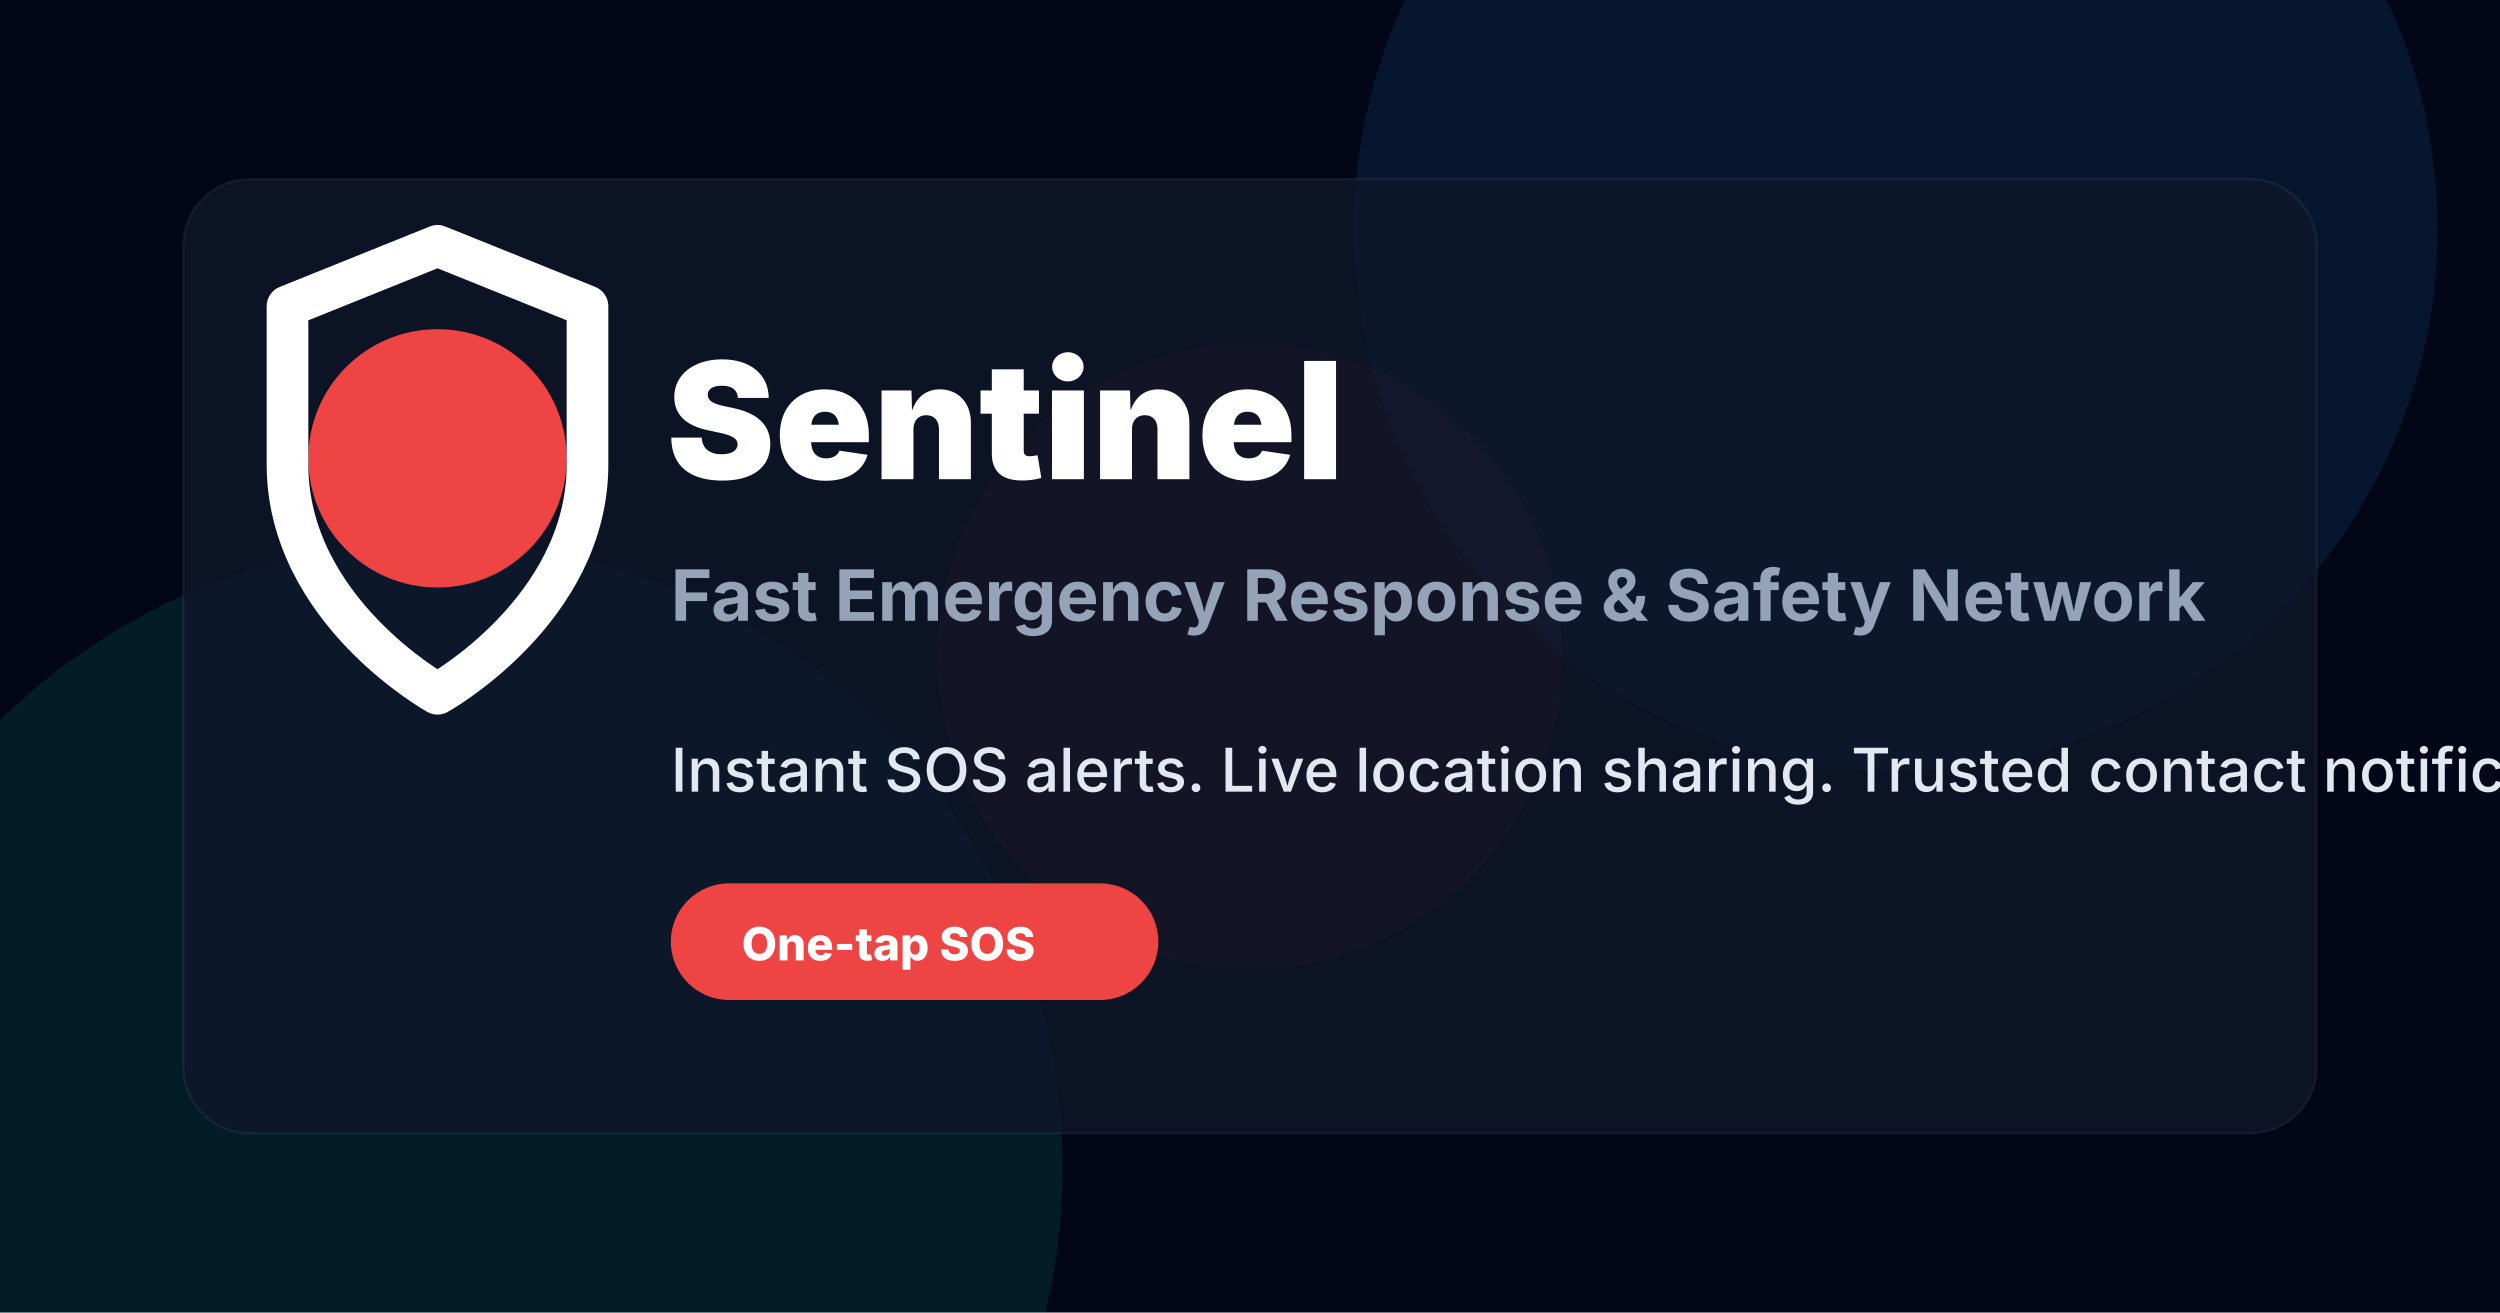
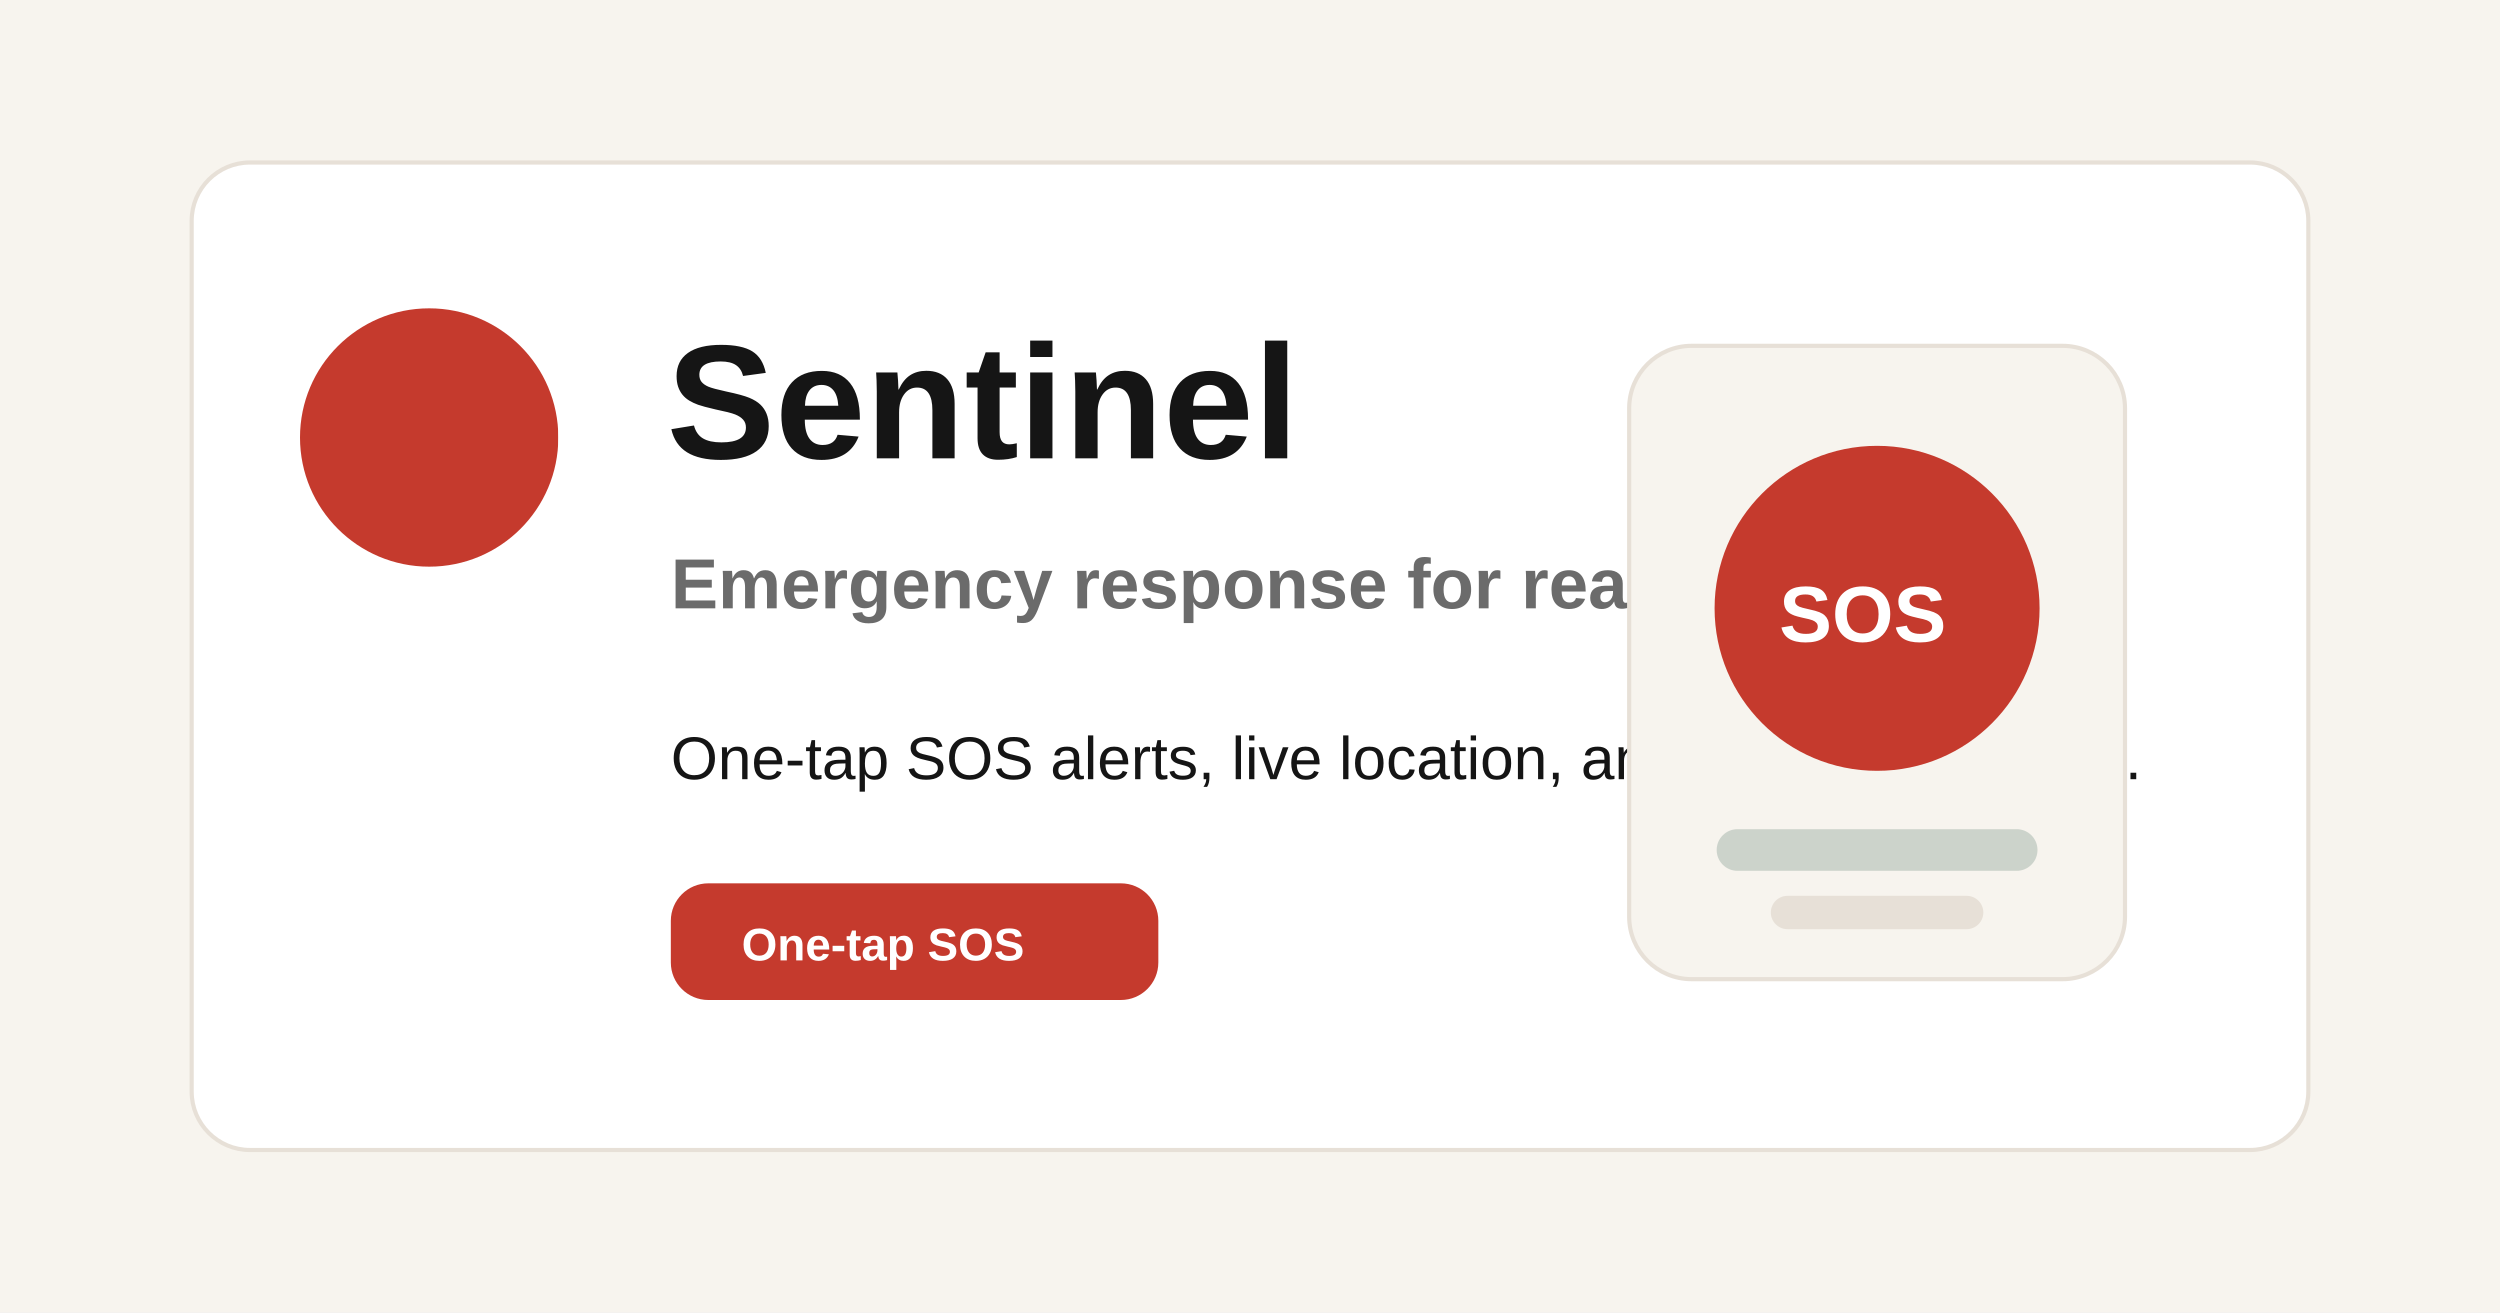
<svg xmlns="http://www.w3.org/2000/svg" width="1200" height="630" viewBox="0 0 1200 630" fill="none">
-   <rect width="1200" height="630" fill="#020617" />
-   <circle cx="910" cy="110" r="260" fill="#0F4C81" opacity="0.22" />
-   <circle cx="210" cy="560" r="300" fill="#00C2A8" opacity="0.12" />
-   <circle cx="600" cy="315" r="150" fill="#EF4444" opacity="0.12" />
-   <rect x="88" y="86" width="1024" height="458" rx="32" fill="#0F172A" opacity="0.74" stroke="white" stroke-opacity="0.08" />
-   <circle cx="210" cy="220" r="62" fill="#EF4444" />
-   <path d="M210 118l72 29v76c0 70-72 110-72 110s-72-40-72-110v-76l72-29z" stroke="white" stroke-width="20" stroke-linejoin="round" />
-   <text x="320" y="230" fill="white" font-family="Inter, Arial, sans-serif" font-size="78" font-weight="900">Sentinel</text>
-   <text x="322" y="298" fill="#94A3B8" font-family="Inter, Arial, sans-serif" font-size="34" font-weight="700">Fast Emergency Response &amp; Safety Network</text>
-   <text x="322" y="380" fill="#E2E8F0" font-family="Inter, Arial, sans-serif" font-size="29" font-weight="500">Instant SOS alerts. Live location sharing. Trusted contact notifications.</text>
-   <rect x="322" y="424" width="234" height="56" rx="28" fill="#EF4444" />
-   <text x="356" y="461" fill="white" font-family="Inter, Arial, sans-serif" font-size="22" font-weight="800">One-tap SOS</text>
+   <rect width="1200" height="630" fill="#F7F4EE" />
+   <rect x="92" y="78" width="1016" height="474" rx="28" fill="#FFFFFF" stroke="#E7E0D7" stroke-width="2" />
+   <circle cx="206" cy="210" r="62" fill="#C53A2D" />
+   <path d="M206 116l72 29v76c0 70-72 110-72 110s-72-40-72-110v-76l72-29z" stroke="#FFFFFF" stroke-width="20" stroke-linejoin="round" />
+   <text x="320" y="220" fill="#151515" font-family="Manrope, Arial, sans-serif" font-size="78" font-weight="900">Sentinel</text>
+   <text x="322" y="292" fill="#6B6B6B" font-family="IBM Plex Sans, Arial, sans-serif" font-size="34" font-weight="700">Emergency response for real people</text>
+   <text x="322" y="374" fill="#151515" font-family="IBM Plex Sans, Arial, sans-serif" font-size="29" font-weight="500">One-tap SOS alerts, live location, and trusted contacts.</text>
+   <rect x="322" y="424" width="234" height="56" rx="18" fill="#C53A2D" />
+   <text x="356" y="461" fill="#FFFFFF" font-family="Manrope, Arial, sans-serif" font-size="22" font-weight="800">One-tap SOS</text>
+   <rect x="782" y="166" width="238" height="304" rx="30" fill="#F7F4EE" stroke="#E7E0D7" stroke-width="2" />
+   <circle cx="901" cy="292" r="78" fill="#C53A2D" />
+   <text x="854" y="308" fill="#FFFFFF" font-family="Manrope, Arial, sans-serif" font-size="38" font-weight="900">SOS</text>
+   <rect x="824" y="398" width="154" height="20" rx="10" fill="#0B3D2E" opacity="0.18" />
+   <rect x="850" y="430" width="102" height="16" rx="8" fill="#E7E0D7" />
</svg>
